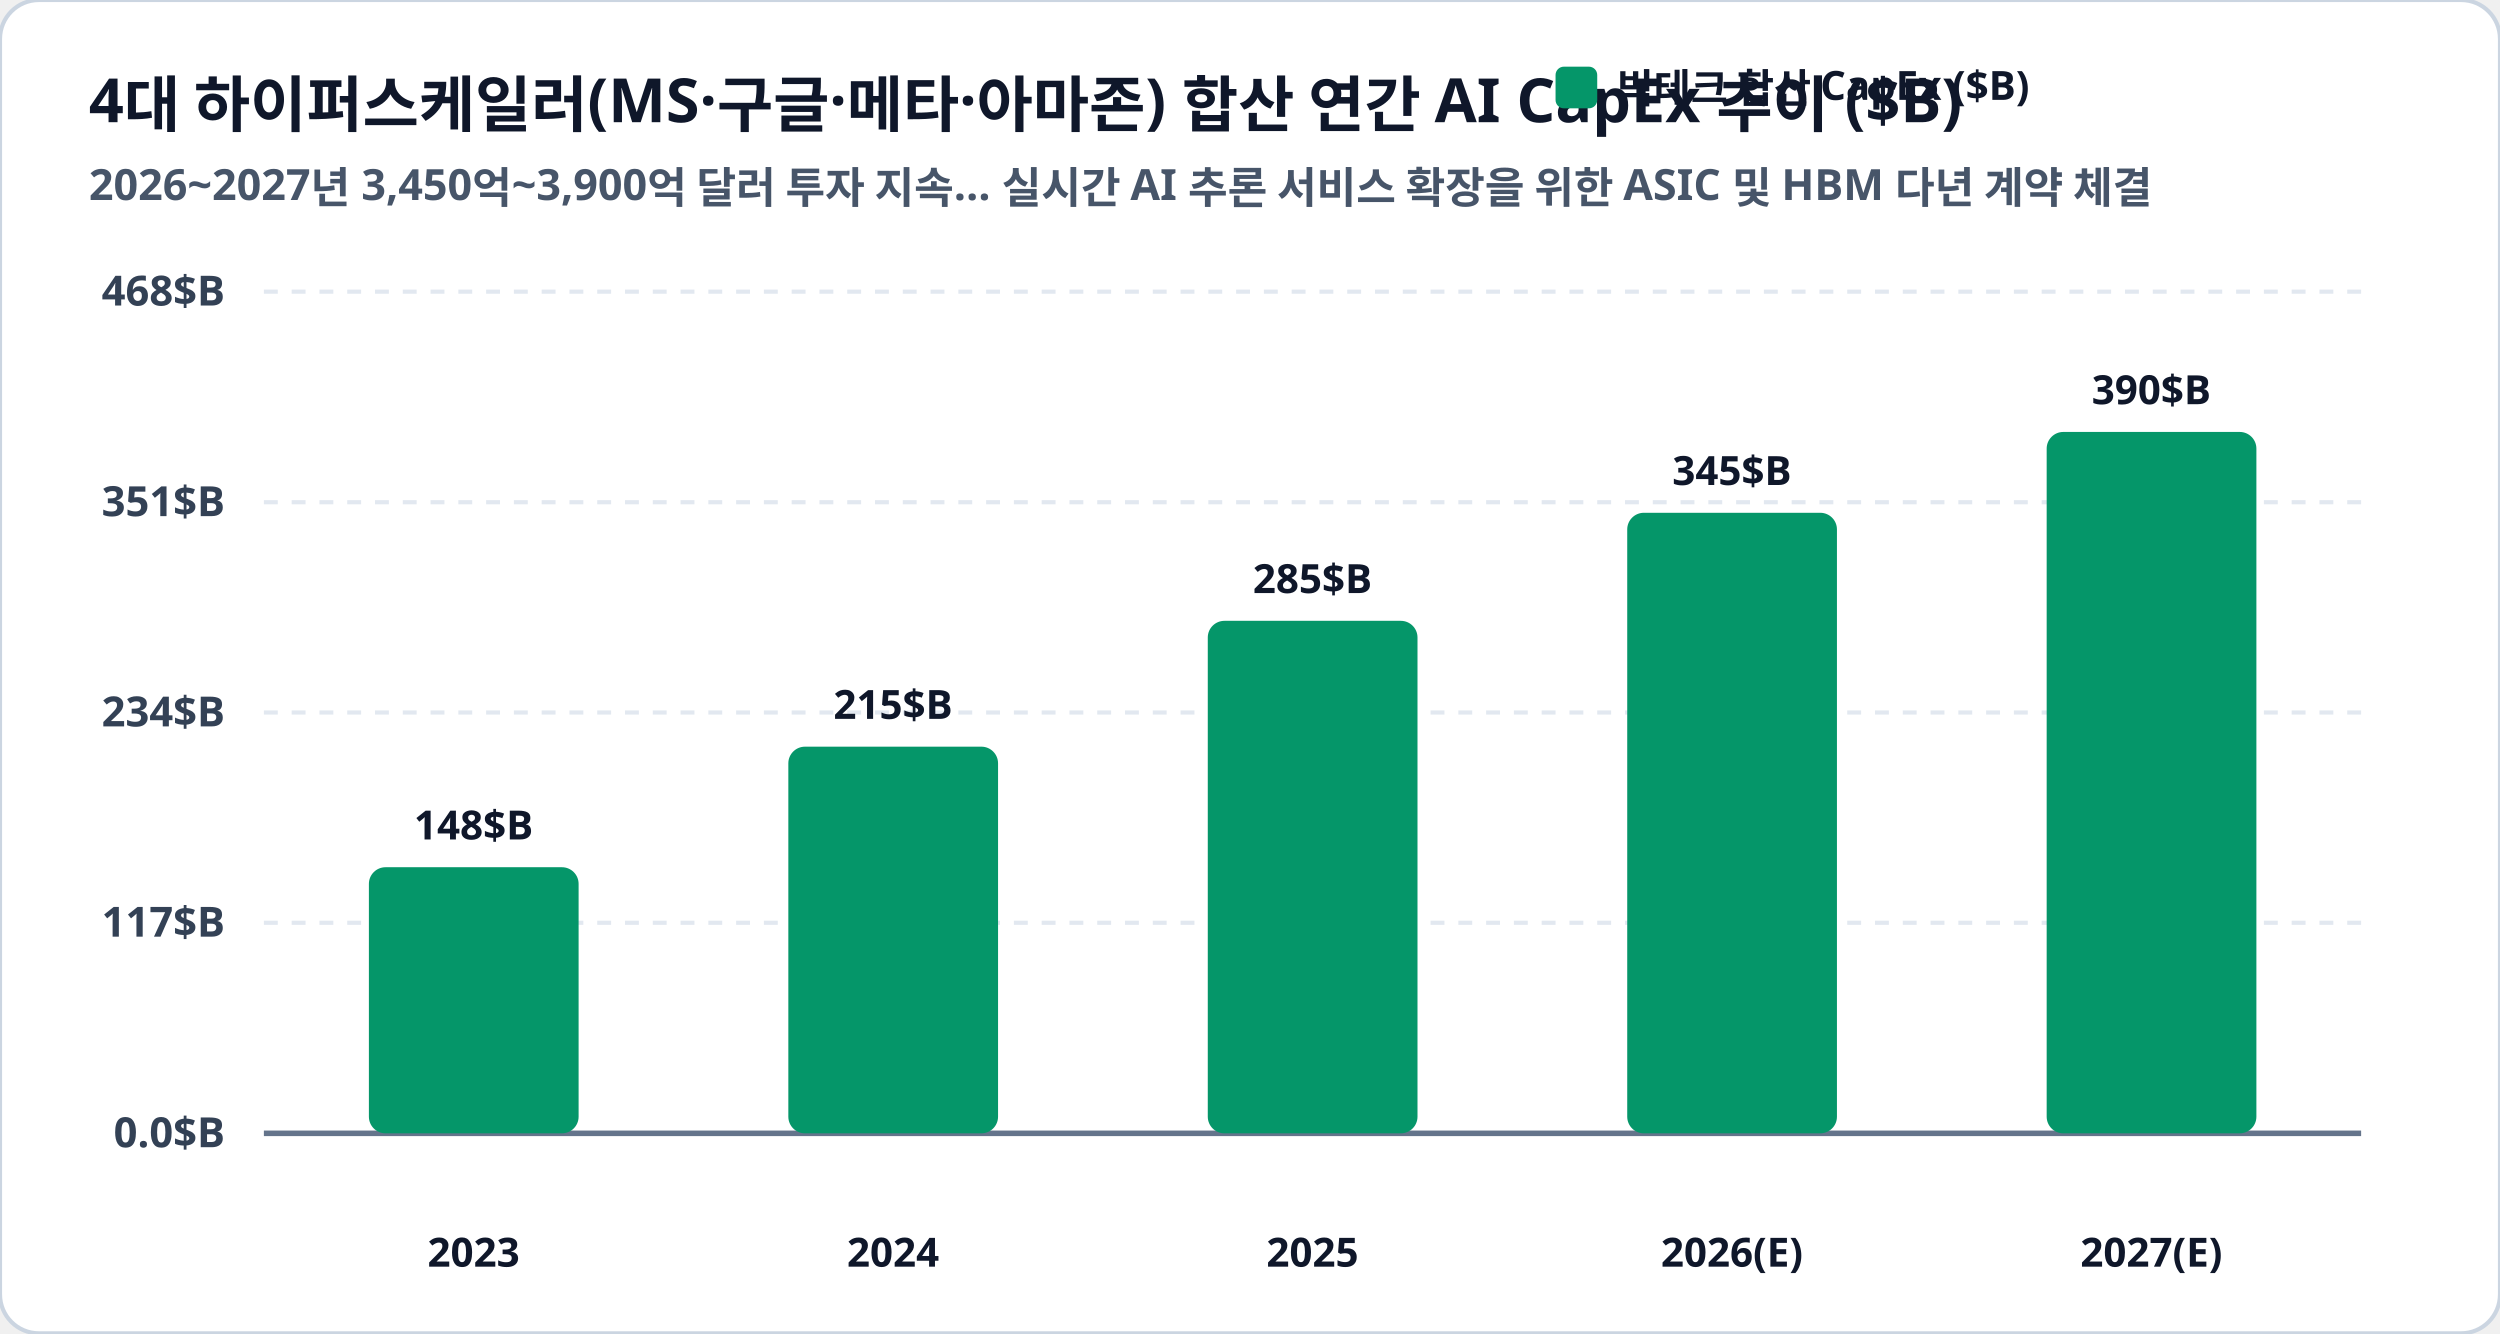
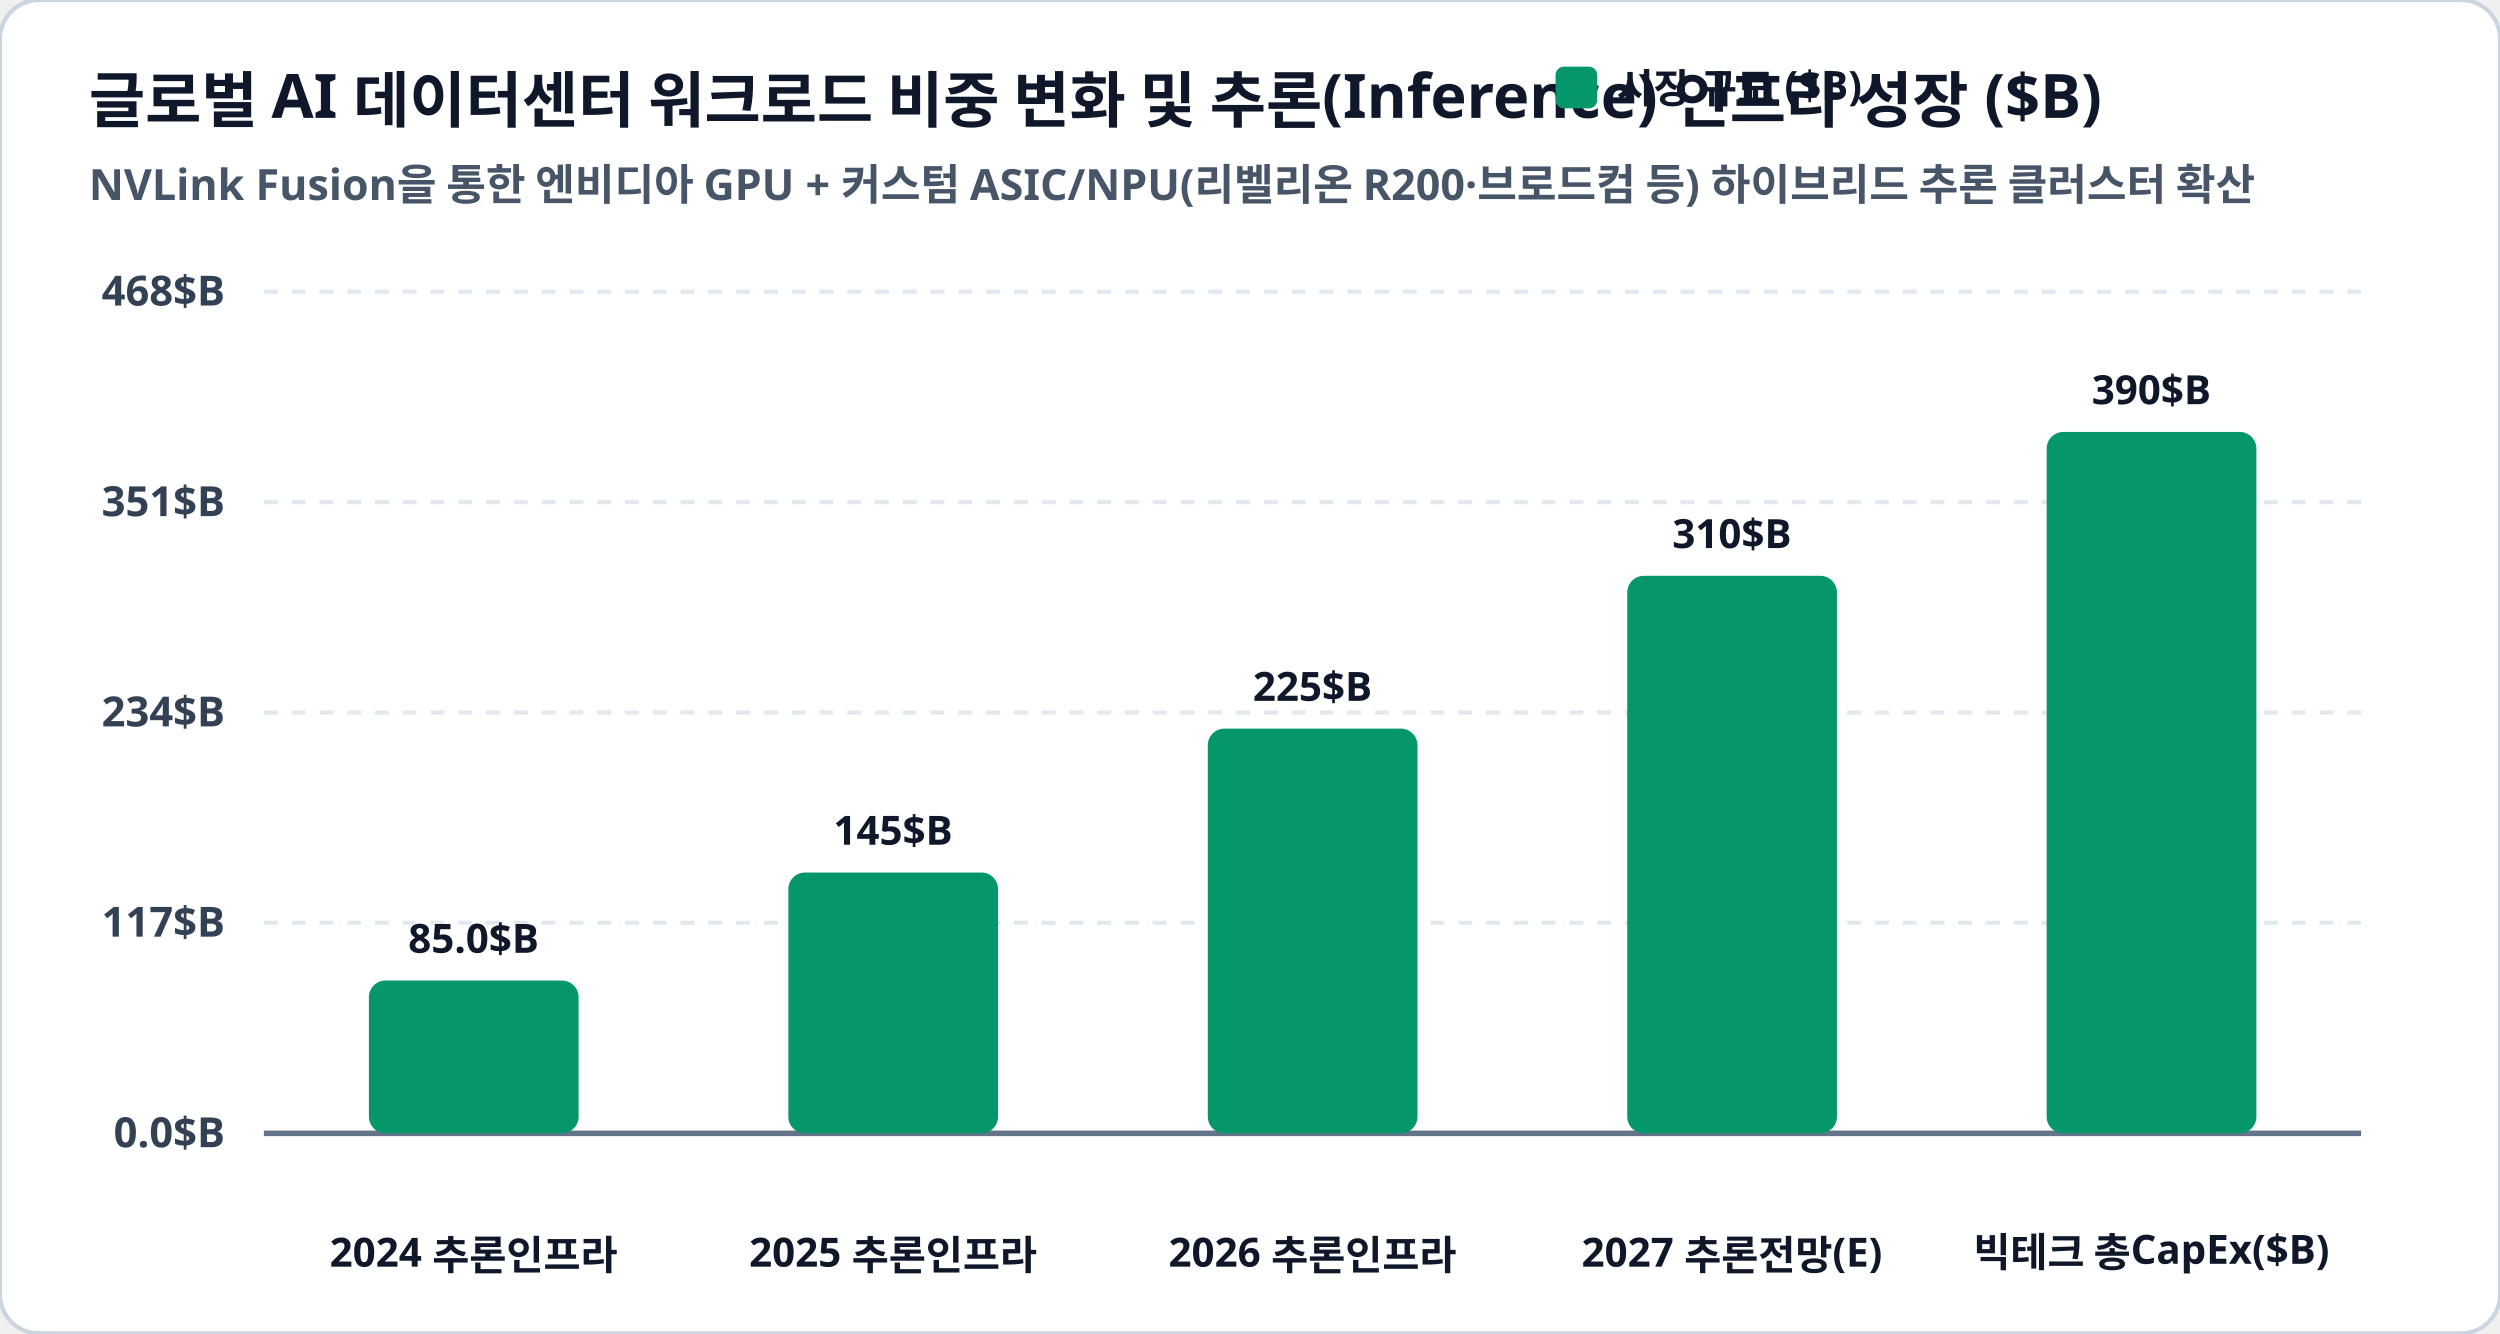
<svg xmlns="http://www.w3.org/2000/svg" viewBox="0 0 900 480" width="100%" height="100%">
  <rect width="900" height="480" rx="14" fill="#ffffff" stroke="#cbd5e1" stroke-width="1.5" />
-   <text x="32" y="44" fill="#0f172a" font-family="Pretendard, sans-serif" font-size="22" font-weight="900">4대 하이퍼스케일러(MS·구글·메타·아마존) 합산 연간 AI CapEx 추이 ($B)</text>
-   <text x="32" y="72" fill="#475569" font-family="Pretendard, sans-serif" font-size="15.5" font-weight="600">2026~2027년 3,450억~3,900억 달러 투자 지속… 실시간 AI 추론 서비스 확장을 위한 ASIC 및 HBM 다년 계약 체결</text>
+   <text x="32" y="44" fill="#0f172a" font-family="Pretendard, sans-serif" font-size="22" font-weight="900">글로벌 AI 데이터센터 워크로드 비중 변화 및 추론(Inference) 인프라 성장 ($B)</text>
+   <text x="32" y="72" fill="#475569" font-family="Pretendard, sans-serif" font-size="15.5" font-weight="600">NVLink Fusion을 통한 엔비디아 GPU + 커스텀 ASIC/NPU(리벨리온 R200·브로드컴 등) 하이브리드 추론 클러스터 확산</text>
  <rect x="560" y="24" width="15" height="15" rx="3" fill="#059669" />
-   <text x="582" y="37" fill="#0f172a" font-family="Pretendard, sans-serif" font-size="14.5" font-weight="800">빅테크 합산 CapEx ($B)</text>
+   <text x="582" y="37" fill="#0f172a" font-family="Pretendard, sans-serif" font-size="14.5" font-weight="800">시장 규모 ($B)</text>
  <line x1="95" y1="105.0" x2="850" y2="105.0" stroke="#e2e8f0" stroke-width="1.5" stroke-dasharray="5,5" />
  <text x="81" y="110.0" fill="#334155" font-family="Pretendard, sans-serif" font-size="15" font-weight="700" text-anchor="end">468$B</text>
  <line x1="95" y1="180.8" x2="850" y2="180.8" stroke="#e2e8f0" stroke-width="1.5" stroke-dasharray="5,5" />
  <text x="81" y="185.8" fill="#334155" font-family="Pretendard, sans-serif" font-size="15" font-weight="700" text-anchor="end">351$B</text>
  <line x1="95" y1="256.5" x2="850" y2="256.5" stroke="#e2e8f0" stroke-width="1.5" stroke-dasharray="5,5" />
  <text x="81" y="261.5" fill="#334155" font-family="Pretendard, sans-serif" font-size="15" font-weight="700" text-anchor="end">234$B</text>
  <line x1="95" y1="332.2" x2="850" y2="332.2" stroke="#e2e8f0" stroke-width="1.5" stroke-dasharray="5,5" />
  <text x="81" y="337.2" fill="#334155" font-family="Pretendard, sans-serif" font-size="15" font-weight="700" text-anchor="end">117$B</text>
  <line x1="95" y1="408.0" x2="850" y2="408.0" stroke="#e2e8f0" stroke-width="1.5" stroke-dasharray="5,5" />
  <text x="81" y="413.0" fill="#334155" font-family="Pretendard, sans-serif" font-size="15" font-weight="700" text-anchor="end">0.0$B</text>
  <line x1="95" y1="408.0" x2="850" y2="408.0" stroke="#64748b" stroke-width="2" />
-   <rect x="132.8" y="312.2" width="75.5" height="95.8" rx="6" fill="#059669" />
-   <text x="170.5" y="302.2" fill="#0f172a" font-family="Pretendard, sans-serif" font-size="14.5" font-weight="800" text-anchor="middle">148$B</text>
-   <text x="170.5" y="456" fill="#0f172a" font-family="Pretendard, sans-serif" font-size="14.5" font-weight="800" text-anchor="middle">2023</text>
-   <rect x="283.8" y="268.8" width="75.5" height="139.2" rx="6" fill="#059669" />
-   <text x="321.5" y="258.8" fill="#0f172a" font-family="Pretendard, sans-serif" font-size="14.5" font-weight="800" text-anchor="middle">215$B</text>
-   <text x="321.5" y="456" fill="#0f172a" font-family="Pretendard, sans-serif" font-size="14.5" font-weight="800" text-anchor="middle">2024</text>
-   <rect x="434.8" y="223.5" width="75.5" height="184.5" rx="6" fill="#059669" />
-   <text x="472.5" y="213.5" fill="#0f172a" font-family="Pretendard, sans-serif" font-size="14.5" font-weight="800" text-anchor="middle">285$B</text>
-   <text x="472.5" y="456" fill="#0f172a" font-family="Pretendard, sans-serif" font-size="14.5" font-weight="800" text-anchor="middle">2025</text>
-   <rect x="585.8" y="184.6" width="75.5" height="223.4" rx="6" fill="#059669" />
-   <text x="623.5" y="174.6" fill="#0f172a" font-family="Pretendard, sans-serif" font-size="14.5" font-weight="800" text-anchor="middle">345$B</text>
-   <text x="623.5" y="456" fill="#0f172a" font-family="Pretendard, sans-serif" font-size="14.5" font-weight="800" text-anchor="middle">2026(E)</text>
+   <rect x="132.8" y="353.0" width="75.5" height="55.0" rx="6" fill="#059669" />
+   <text x="170.5" y="343.0" fill="#0f172a" font-family="Pretendard, sans-serif" font-size="14.5" font-weight="800" text-anchor="middle">85.0$B</text>
+   <text x="170.5" y="456" fill="#0f172a" font-family="Pretendard, sans-serif" font-size="14.5" font-weight="800" text-anchor="middle">2024 추론인프라</text>
+   <rect x="283.8" y="314.1" width="75.5" height="93.9" rx="6" fill="#059669" />
+   <text x="321.5" y="304.1" fill="#0f172a" font-family="Pretendard, sans-serif" font-size="14.5" font-weight="800" text-anchor="middle">145$B</text>
+   <text x="321.5" y="456" fill="#0f172a" font-family="Pretendard, sans-serif" font-size="14.5" font-weight="800" text-anchor="middle">2025 추론인프라</text>
+   <rect x="434.8" y="262.3" width="75.5" height="145.7" rx="6" fill="#059669" />
+   <text x="472.5" y="252.3" fill="#0f172a" font-family="Pretendard, sans-serif" font-size="14.5" font-weight="800" text-anchor="middle">225$B</text>
+   <text x="472.5" y="456" fill="#0f172a" font-family="Pretendard, sans-serif" font-size="14.5" font-weight="800" text-anchor="middle">2026 추론인프라</text>
+   <rect x="585.8" y="207.3" width="75.5" height="200.7" rx="6" fill="#059669" />
+   <text x="623.5" y="197.3" fill="#0f172a" font-family="Pretendard, sans-serif" font-size="14.5" font-weight="800" text-anchor="middle">310$B</text>
+   <text x="623.5" y="456" fill="#0f172a" font-family="Pretendard, sans-serif" font-size="14.5" font-weight="800" text-anchor="middle">2027 추론전망(E)</text>
  <rect x="736.8" y="155.5" width="75.5" height="252.5" rx="6" fill="#059669" />
  <text x="774.5" y="145.5" fill="#0f172a" font-family="Pretendard, sans-serif" font-size="14.5" font-weight="800" text-anchor="middle">390$B</text>
-   <text x="774.5" y="456" fill="#0f172a" font-family="Pretendard, sans-serif" font-size="14.5" font-weight="800" text-anchor="middle">2027(E)</text>
+   <text x="774.5" y="456" fill="#0f172a" font-family="Pretendard, sans-serif" font-size="14.5" font-weight="800" text-anchor="middle">빅테크 총CapEx($B)</text>
</svg>
